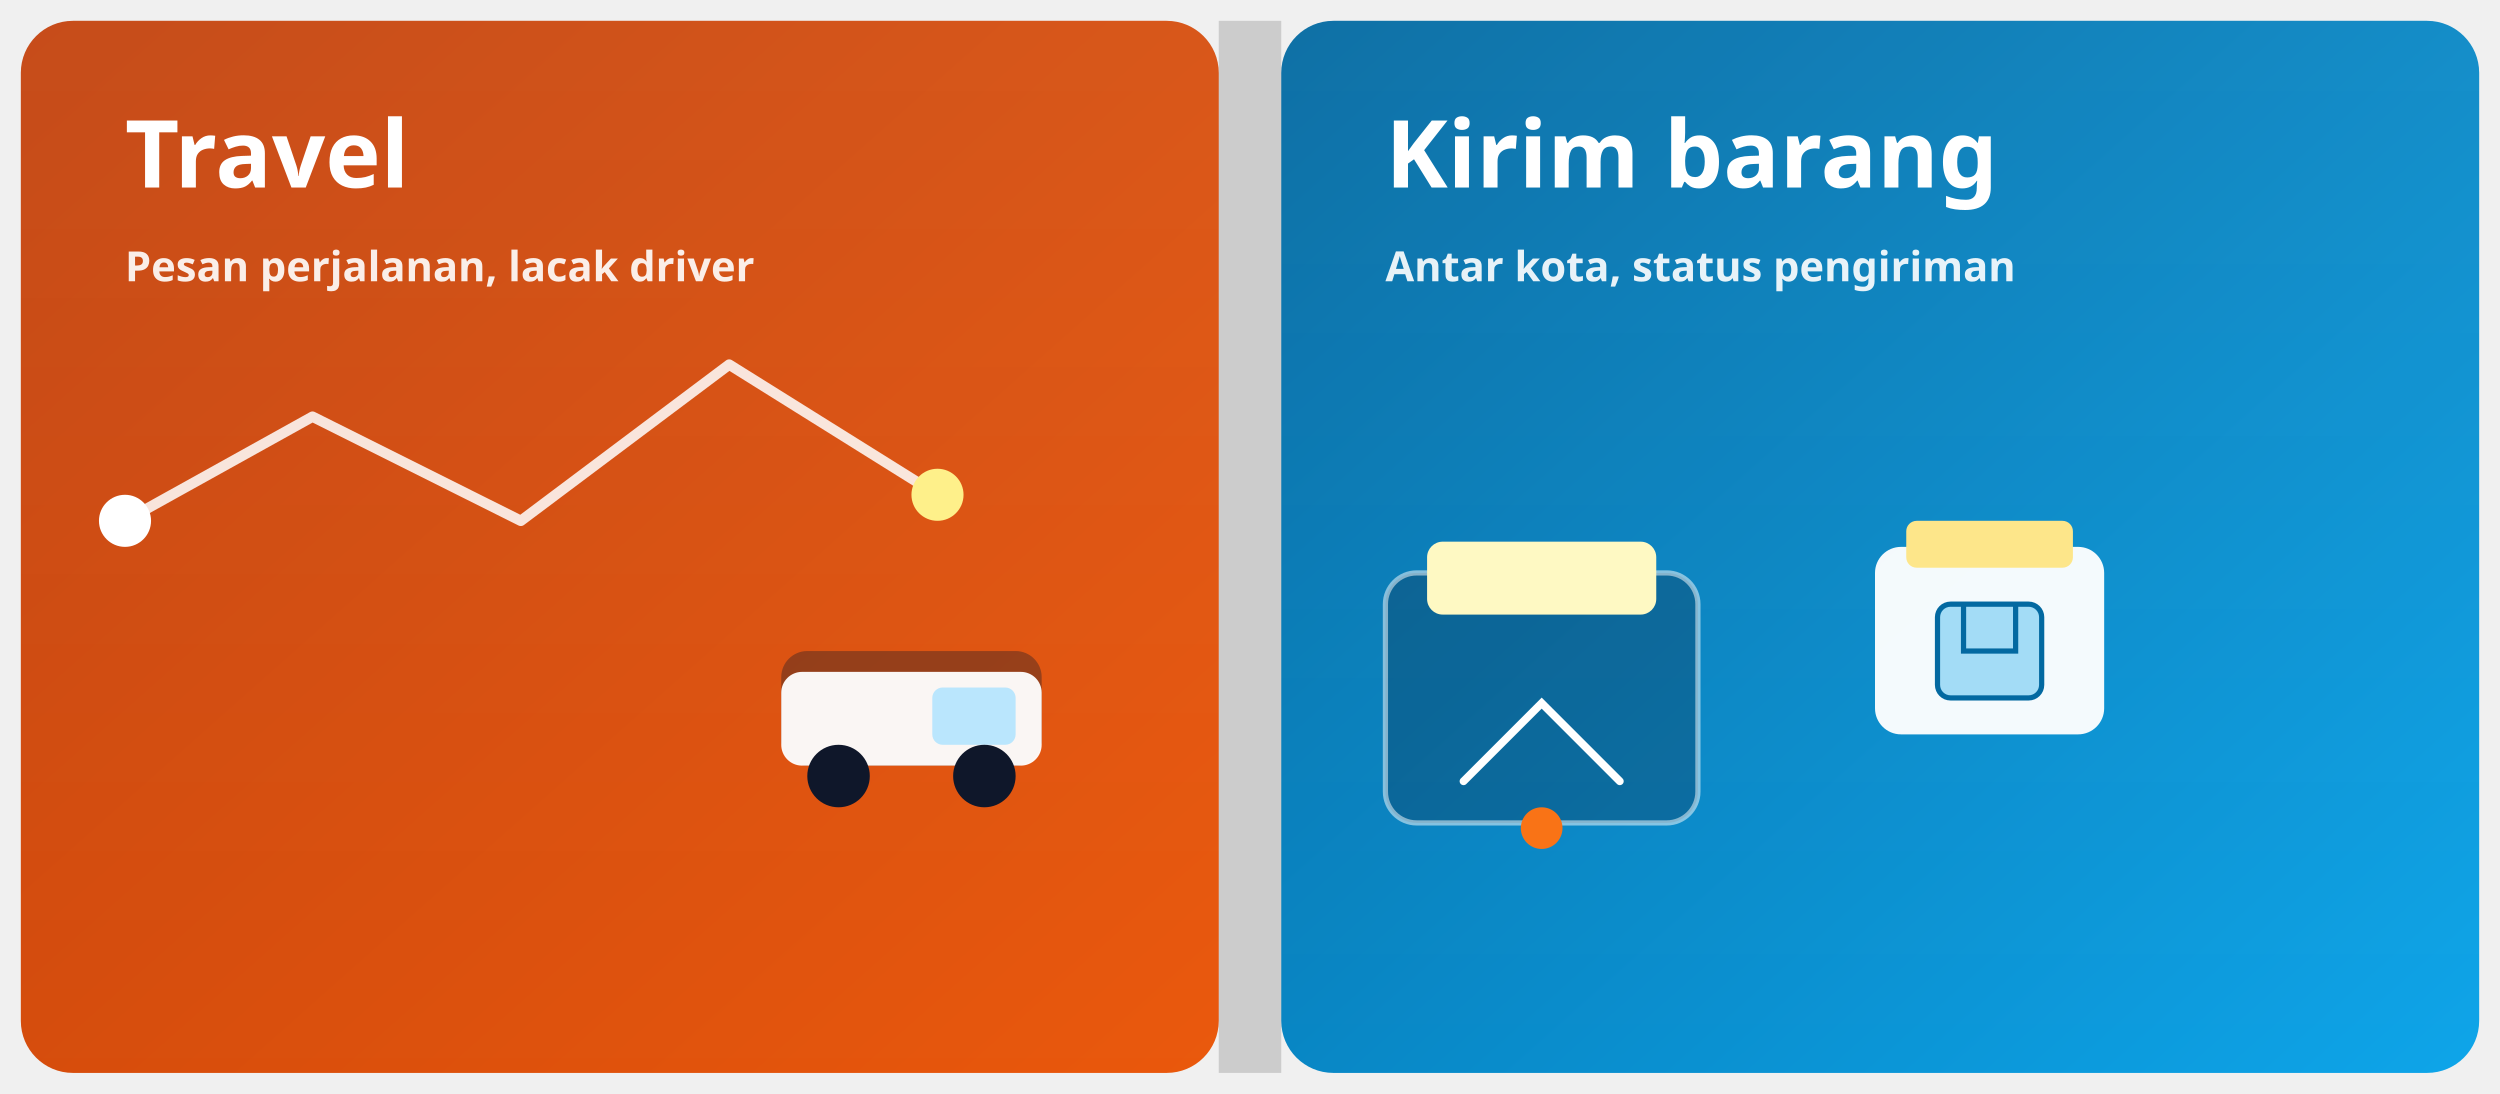
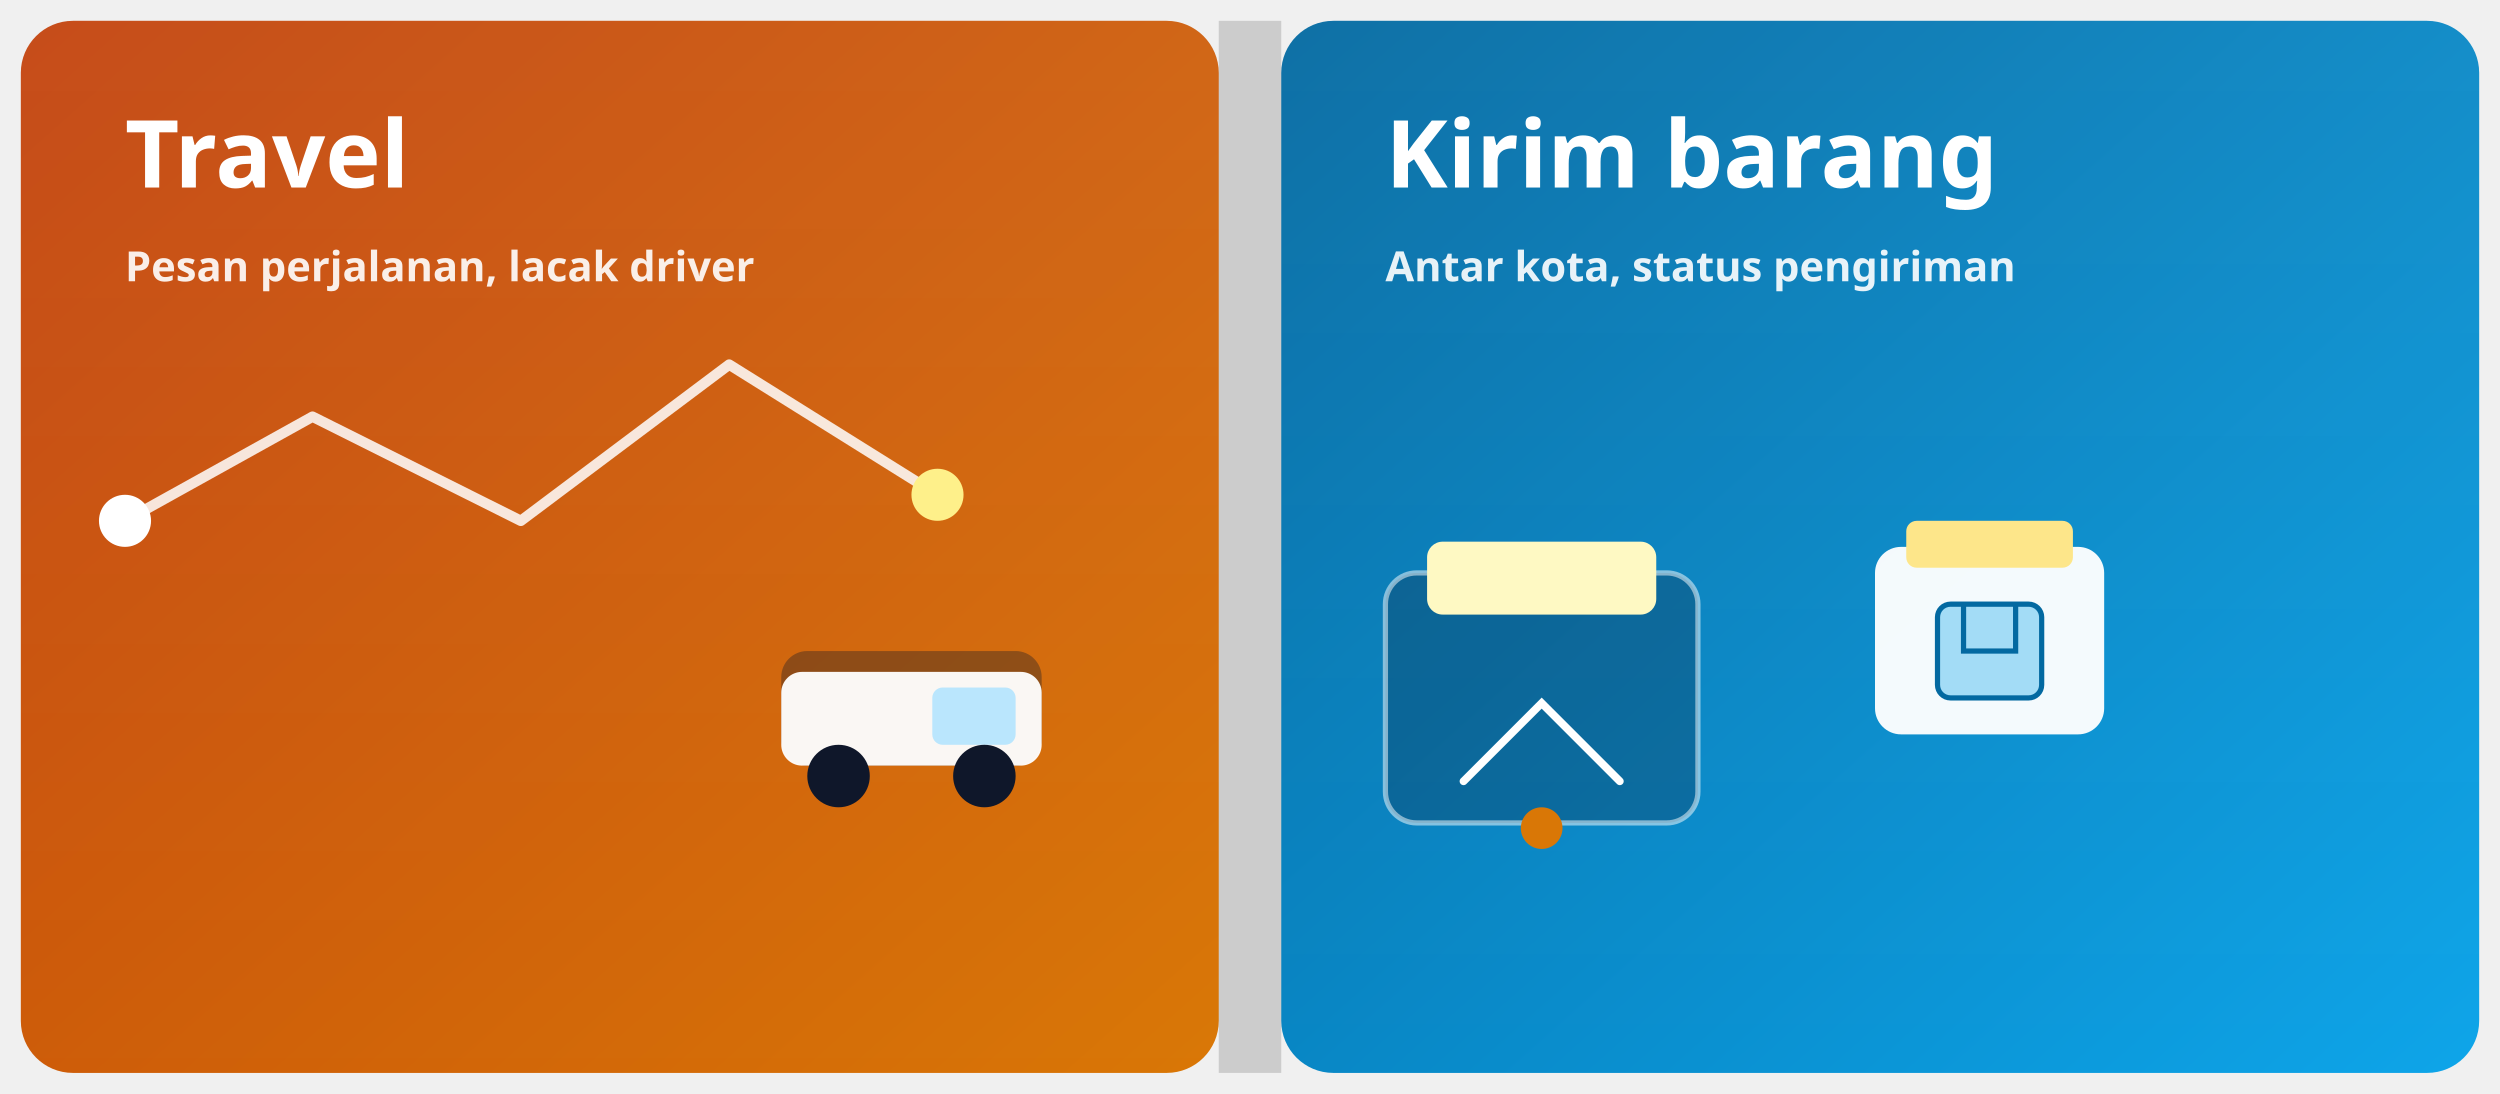
<svg xmlns="http://www.w3.org/2000/svg" viewBox="0 0 960 420" fill="none" aria-hidden="true">
  <defs>
    <linearGradient id="bs-left" x1="0%" y1="0%" x2="100%" y2="100%">
      <stop offset="0%" style="stop-color:#c2410c" />
-       <stop offset="100%" style="stop-color:#ea580c" />
+       <stop offset="100%" style="stop-color:#d97706" />
    </linearGradient>
    <linearGradient id="bs-right" x1="0%" y1="0%" x2="100%" y2="100%">
      <stop offset="0%" style="stop-color:#0369a1" />
      <stop offset="100%" style="stop-color:#0ea5e9" />
    </linearGradient>
    <linearGradient id="bs-fold" x1="0%" y1="0%" x2="0%" y2="100%">
      <stop offset="0%" style="stop-color:#fff;stop-opacity:0.12" />
      <stop offset="100%" style="stop-color:#fff;stop-opacity:0" />
    </linearGradient>
  </defs>
  <rect x="8" y="8" width="460" height="404" rx="20" fill="url(#bs-left)" />
  <rect x="8" y="8" width="460" height="404" rx="20" fill="url(#bs-fold)" opacity="0.5" />
  <text x="48" y="72" fill="white" font-family="system-ui,sans-serif" font-size="36" font-weight="800">Travel</text>
  <text x="48" y="108" fill="rgba(255,255,255,0.9)" font-family="system-ui,sans-serif" font-size="16" font-weight="600">Pesan perjalanan, lacak driver</text>
  <path d="M48 200 L120 160 L200 200 L280 140 L360 190" stroke="rgba(255,255,255,0.85)" stroke-width="4" stroke-linecap="round" stroke-linejoin="round" fill="none" />
  <circle cx="48" cy="200" r="10" fill="#fff" />
  <circle cx="360" cy="190" r="10" fill="#fef08a" />
  <g transform="translate(300 240)">
    <rect x="0" y="10" width="100" height="44" rx="10" fill="rgba(15,23,42,0.35)" />
    <rect x="0" y="18" width="100" height="36" rx="8" fill="#fff" fill-opacity="0.95" />
    <rect x="58" y="24" width="32" height="22" rx="4" fill="#bae6fd" />
    <circle cx="22" cy="58" r="12" fill="#0f172a" />
    <circle cx="78" cy="58" r="12" fill="#0f172a" />
  </g>
  <rect x="492" y="8" width="460" height="404" rx="20" fill="url(#bs-right)" />
  <rect x="492" y="8" width="460" height="404" rx="20" fill="url(#bs-fold)" opacity="0.4" />
  <text x="532" y="72" fill="white" font-family="system-ui,sans-serif" font-size="36" font-weight="800">Kirim barang</text>
  <text x="532" y="108" fill="rgba(255,255,255,0.9)" font-family="system-ui,sans-serif" font-size="16" font-weight="600">Antar kota, status pengiriman</text>
  <g transform="translate(532 200)">
    <rect x="0" y="20" width="120" height="96" rx="12" fill="rgba(15,23,42,0.25)" stroke="rgba(255,255,255,0.5)" stroke-width="2" />
    <rect x="16" y="8" width="88" height="28" rx="6" fill="#fef9c3" />
    <path d="M30 100 L60 70 L90 100" stroke="white" stroke-width="3" fill="none" stroke-linecap="round" />
-     <circle cx="60" cy="118" r="8" fill="#f97316" />
+     <circle cx="60" cy="118" r="8" fill="#d97706" />
  </g>
  <g transform="translate(720 210)">
    <rect x="0" y="0" width="88" height="72" rx="10" fill="#fff" fill-opacity="0.95" />
    <rect x="12" y="-10" width="64" height="18" rx="4" fill="#fde68a" />
    <rect x="24" y="22" width="40" height="36" rx="5" fill="#0ea5e9" fill-opacity="0.35" stroke="#0369a1" stroke-width="2" />
    <path d="M34 22V40h20V22" stroke="#0369a1" stroke-width="2" fill="none" />
  </g>
  <rect x="468" y="8" width="24" height="404" fill="black" opacity="0.15" />
</svg>
